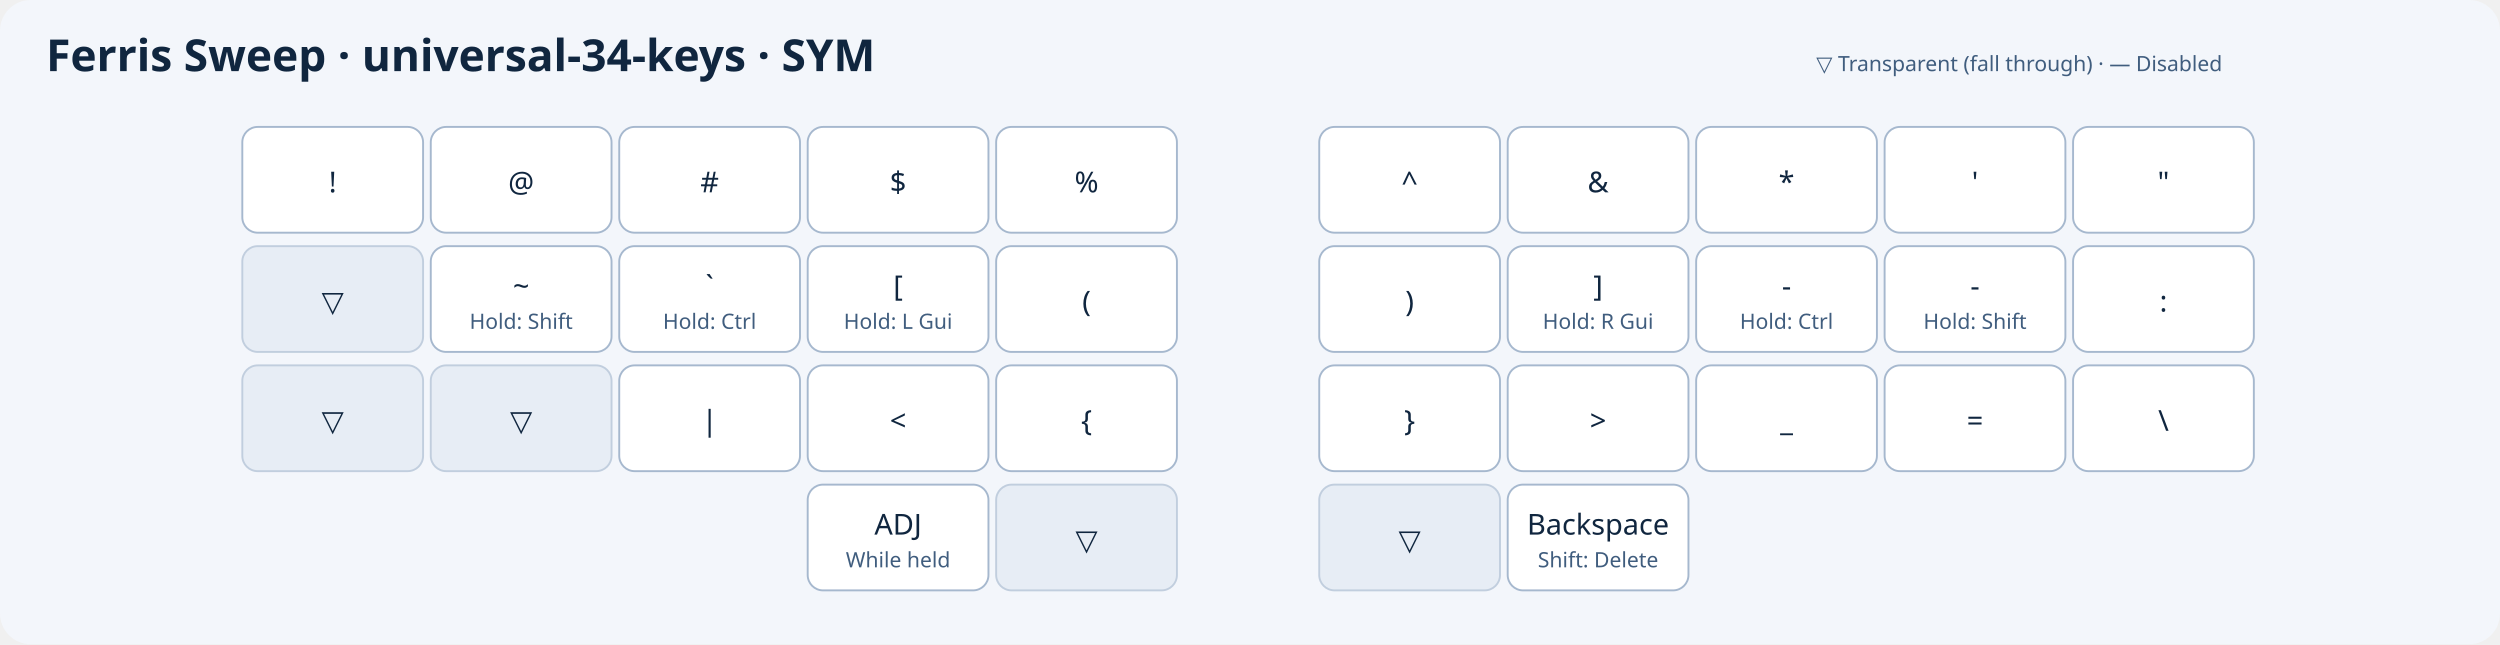
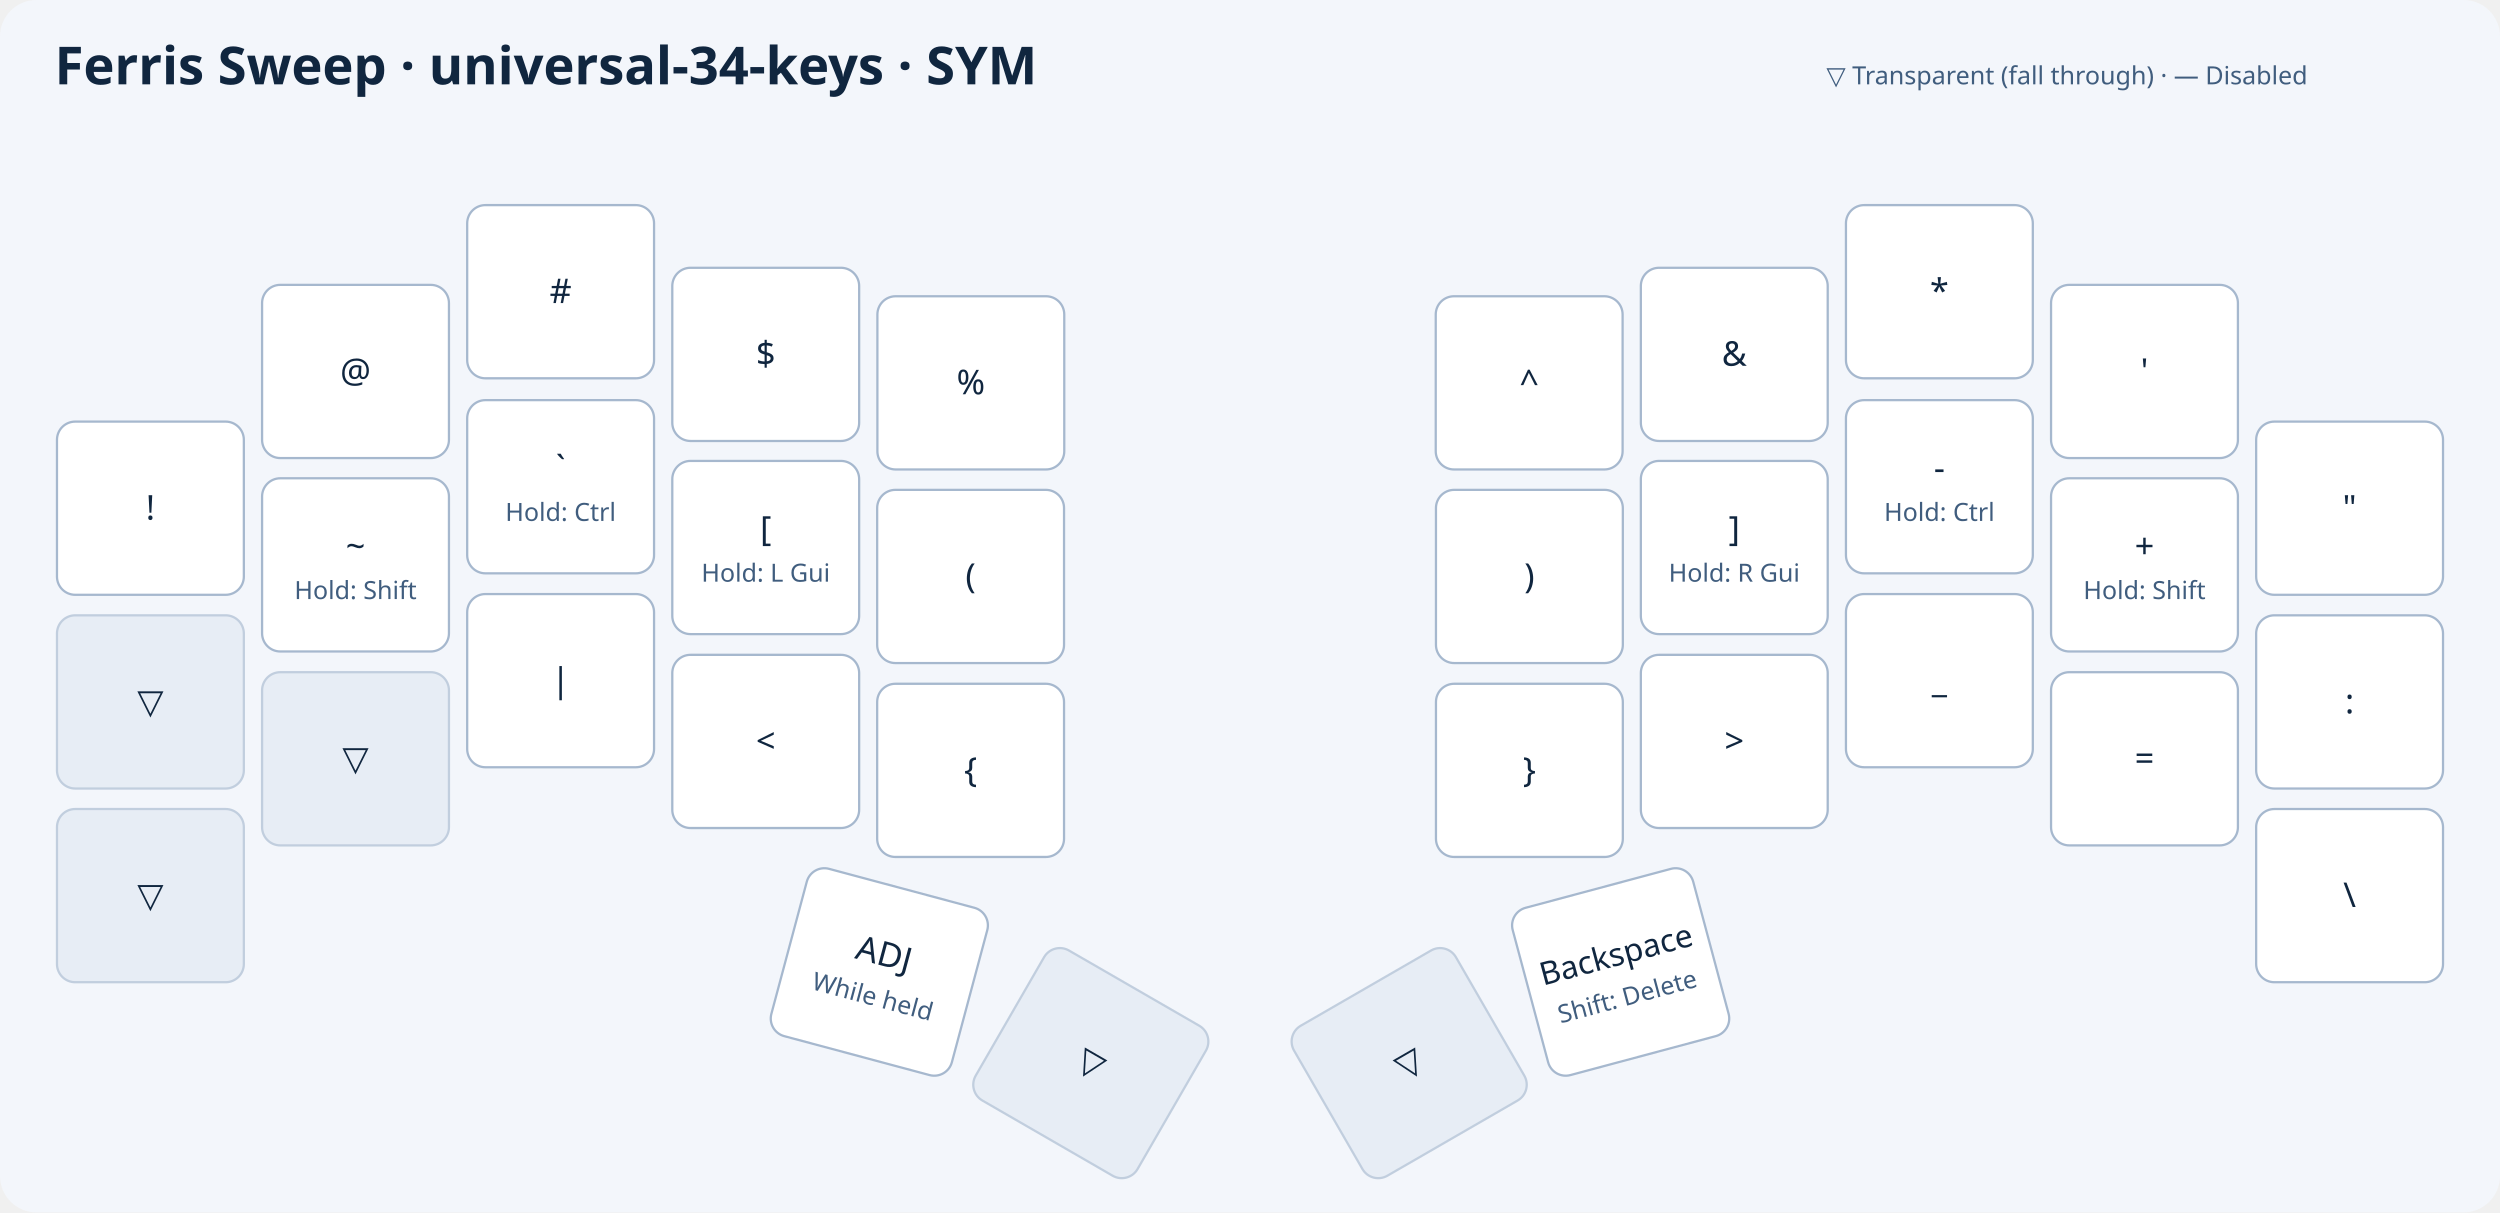
- <svg xmlns="http://www.w3.org/2000/svg" viewBox="0 0 1300 335" width="1300" height="335" role="img" aria-label="Ferris Sweep · universal-34-keys SYM keymap">
+ <svg xmlns="http://www.w3.org/2000/svg" viewBox="0 0 1097 532" width="1097" height="532" role="img" aria-label="Ferris Sweep · universal-34-keys SYM keymap">
  <style>text{font-family:system-ui,sans-serif;fill:#10263f;text-anchor:middle}.key{fill:#fff;stroke:#a6b8ce}.muted{fill:#e7edf5;stroke:#c1cede}.sub{font-size:11px;fill:#405d7e}.heading{text-anchor:start;font-weight:700}</style>
  <rect width="100%" height="100%" rx="16" fill="#f3f6fb" />
  <text class="heading" x="24" y="37" font-size="23">Ferris Sweep · universal-34-keys · SYM</text>
-   <text class="sub" x="1050" y="37">▽  Transparent (fall through)     ·     —  Disabled</text>
-   <g>
-     <rect class="key" x="126" y="66" width="94" height="55" rx="8" />
-     <text x="173" y="100" font-size="15">!</text>
-     <text class="sub" x="173" y="109" />
+   <text class="sub" x="907" y="37">▽  Transparent (fall through)     ·     —  Disabled</text>
+   <g transform="translate(66.000 223.000) rotate(0)">
+     <rect class="key" x="-41" y="-38" width="82" height="76" rx="8" />
+     <text y="5" font-size="15">!</text>
+     <text class="sub" y="15" />
  </g>
-   <g>
-     <rect class="key" x="224" y="66" width="94" height="55" rx="8" />
-     <text x="271" y="100" font-size="15">@</text>
-     <text class="sub" x="271" y="109" />
+   <g transform="translate(156.000 163.000) rotate(0)">
+     <rect class="key" x="-41" y="-38" width="82" height="76" rx="8" />
+     <text y="5" font-size="15">@</text>
+     <text class="sub" y="15" />
  </g>
-   <g>
-     <rect class="key" x="322" y="66" width="94" height="55" rx="8" />
-     <text x="369" y="100" font-size="15">#</text>
-     <text class="sub" x="369" y="109" />
+   <g transform="translate(246.000 128.000) rotate(0)">
+     <rect class="key" x="-41" y="-38" width="82" height="76" rx="8" />
+     <text y="5" font-size="15">#</text>
+     <text class="sub" y="15" />
  </g>
-   <g>
-     <rect class="key" x="420" y="66" width="94" height="55" rx="8" />
-     <text x="467" y="100" font-size="15">$</text>
-     <text class="sub" x="467" y="109" />
+   <g transform="translate(336.000 155.500) rotate(0)">
+     <rect class="key" x="-41" y="-38" width="82" height="76" rx="8" />
+     <text y="5" font-size="15">$</text>
+     <text class="sub" y="15" />
  </g>
-   <g>
-     <rect class="key" x="518" y="66" width="94" height="55" rx="8" />
-     <text x="565" y="100" font-size="15">%</text>
-     <text class="sub" x="565" y="109" />
+   <g transform="translate(426.000 168.000) rotate(0)">
+     <rect class="key" x="-41" y="-38" width="82" height="76" rx="8" />
+     <text y="5" font-size="15">%</text>
+     <text class="sub" y="15" />
  </g>
-   <g>
-     <rect class="key" x="686" y="66" width="94" height="55" rx="8" />
-     <text x="733" y="100" font-size="15">^</text>
-     <text class="sub" x="733" y="109" />
+   <g transform="translate(671.000 168.000) rotate(0)">
+     <rect class="key" x="-41" y="-38" width="82" height="76" rx="8" />
+     <text y="5" font-size="15">^</text>
+     <text class="sub" y="15" />
  </g>
-   <g>
-     <rect class="key" x="784" y="66" width="94" height="55" rx="8" />
-     <text x="831" y="100" font-size="15">&amp;</text>
-     <text class="sub" x="831" y="109" />
+   <g transform="translate(761.000 155.500) rotate(0)">
+     <rect class="key" x="-41" y="-38" width="82" height="76" rx="8" />
+     <text y="5" font-size="15">&amp;</text>
+     <text class="sub" y="15" />
  </g>
-   <g>
-     <rect class="key" x="882" y="66" width="94" height="55" rx="8" />
-     <text x="929" y="100" font-size="15">*</text>
-     <text class="sub" x="929" y="109" />
+   <g transform="translate(851.000 128.000) rotate(0)">
+     <rect class="key" x="-41" y="-38" width="82" height="76" rx="8" />
+     <text y="5" font-size="15">*</text>
+     <text class="sub" y="15" />
  </g>
-   <g>
-     <rect class="key" x="980" y="66" width="94" height="55" rx="8" />
-     <text x="1027" y="100" font-size="15">'</text>
-     <text class="sub" x="1027" y="109" />
+   <g transform="translate(941.000 163.000) rotate(0)">
+     <rect class="key" x="-41" y="-38" width="82" height="76" rx="8" />
+     <text y="5" font-size="15">'</text>
+     <text class="sub" y="15" />
  </g>
-   <g>
-     <rect class="key" x="1078" y="66" width="94" height="55" rx="8" />
-     <text x="1125" y="100" font-size="15">"</text>
-     <text class="sub" x="1125" y="109" />
+   <g transform="translate(1031.000 223.000) rotate(0)">
+     <rect class="key" x="-41" y="-38" width="82" height="76" rx="8" />
+     <text y="5" font-size="15">"</text>
+     <text class="sub" y="15" />
  </g>
-   <g>
-     <rect class="muted" x="126" y="128" width="94" height="55" rx="8" />
-     <text x="173" y="162" font-size="15">▽</text>
-     <text class="sub" x="173" y="171" />
+   <g transform="translate(66.000 308.000) rotate(0)">
+     <rect class="muted" x="-41" y="-38" width="82" height="76" rx="8" />
+     <text y="5" font-size="15">▽</text>
+     <text class="sub" y="15" />
  </g>
-   <g>
-     <rect class="key" x="224" y="128" width="94" height="55" rx="8" />
-     <text x="271" y="154" font-size="15">~</text>
-     <text class="sub" x="271" y="171">Hold: Shift</text>
+   <g transform="translate(156.000 247.870) rotate(0)">
+     <rect class="key" x="-41" y="-38" width="82" height="76" rx="8" />
+     <text y="-3" font-size="15">~</text>
+     <text class="sub" y="15">Hold: Shift</text>
  </g>
-   <g>
-     <rect class="key" x="322" y="128" width="94" height="55" rx="8" />
-     <text x="369" y="154" font-size="15">`</text>
-     <text class="sub" x="369" y="171">Hold: Ctrl</text>
+   <g transform="translate(246.000 213.580) rotate(0)">
+     <rect class="key" x="-41" y="-38" width="82" height="76" rx="8" />
+     <text y="-3" font-size="15">`</text>
+     <text class="sub" y="15">Hold: Ctrl</text>
  </g>
-   <g>
-     <rect class="key" x="420" y="128" width="94" height="55" rx="8" />
-     <text x="467" y="154" font-size="15">[</text>
-     <text class="sub" x="467" y="171">Hold: L Gui</text>
+   <g transform="translate(336.000 240.250) rotate(0)">
+     <rect class="key" x="-41" y="-38" width="82" height="76" rx="8" />
+     <text y="-3" font-size="15">[</text>
+     <text class="sub" y="15">Hold: L Gui</text>
  </g>
-   <g>
-     <rect class="key" x="518" y="128" width="94" height="55" rx="8" />
-     <text x="565" y="162" font-size="15">(</text>
-     <text class="sub" x="565" y="171" />
+   <g transform="translate(425.900 252.950) rotate(0)">
+     <rect class="key" x="-41" y="-38" width="82" height="76" rx="8" />
+     <text y="5" font-size="15">(</text>
+     <text class="sub" y="15" />
  </g>
-   <g>
-     <rect class="key" x="686" y="128" width="94" height="55" rx="8" />
-     <text x="733" y="162" font-size="15">)</text>
-     <text class="sub" x="733" y="171" />
+   <g transform="translate(671.100 252.950) rotate(0)">
+     <rect class="key" x="-41" y="-38" width="82" height="76" rx="8" />
+     <text y="5" font-size="15">)</text>
+     <text class="sub" y="15" />
  </g>
-   <g>
-     <rect class="key" x="784" y="128" width="94" height="55" rx="8" />
-     <text x="831" y="154" font-size="15">]</text>
-     <text class="sub" x="831" y="171">Hold: R Gui</text>
+   <g transform="translate(761.000 240.250) rotate(0)">
+     <rect class="key" x="-41" y="-38" width="82" height="76" rx="8" />
+     <text y="-3" font-size="15">]</text>
+     <text class="sub" y="15">Hold: R Gui</text>
  </g>
-   <g>
-     <rect class="key" x="882" y="128" width="94" height="55" rx="8" />
-     <text x="929" y="154" font-size="15">-</text>
-     <text class="sub" x="929" y="171">Hold: Ctrl</text>
+   <g transform="translate(851.000 213.580) rotate(0)">
+     <rect class="key" x="-41" y="-38" width="82" height="76" rx="8" />
+     <text y="-3" font-size="15">-</text>
+     <text class="sub" y="15">Hold: Ctrl</text>
  </g>
-   <g>
-     <rect class="key" x="980" y="128" width="94" height="55" rx="8" />
-     <text x="1027" y="154" font-size="15">-</text>
-     <text class="sub" x="1027" y="171">Hold: Shift</text>
+   <g transform="translate(941.000 247.870) rotate(0)">
+     <rect class="key" x="-41" y="-38" width="82" height="76" rx="8" />
+     <text y="-3" font-size="15">+</text>
+     <text class="sub" y="15">Hold: Shift</text>
  </g>
-   <g>
-     <rect class="key" x="1078" y="128" width="94" height="55" rx="8" />
-     <text x="1125" y="162" font-size="15">:</text>
-     <text class="sub" x="1125" y="171" />
+   <g transform="translate(1031.000 308.000) rotate(0)">
+     <rect class="key" x="-41" y="-38" width="82" height="76" rx="8" />
+     <text y="5" font-size="15">:</text>
+     <text class="sub" y="15" />
  </g>
-   <g>
-     <rect class="muted" x="126" y="190" width="94" height="55" rx="8" />
-     <text x="173" y="224" font-size="15">▽</text>
-     <text class="sub" x="173" y="233" />
+   <g transform="translate(66.000 393.000) rotate(0)">
+     <rect class="muted" x="-41" y="-38" width="82" height="76" rx="8" />
+     <text y="5" font-size="15">▽</text>
+     <text class="sub" y="15" />
  </g>
-   <g>
-     <rect class="muted" x="224" y="190" width="94" height="55" rx="8" />
-     <text x="271" y="224" font-size="15">▽</text>
-     <text class="sub" x="271" y="233" />
+   <g transform="translate(156.000 332.960) rotate(0)">
+     <rect class="muted" x="-41" y="-38" width="82" height="76" rx="8" />
+     <text y="5" font-size="15">▽</text>
+     <text class="sub" y="15" />
  </g>
-   <g>
-     <rect class="key" x="322" y="190" width="94" height="55" rx="8" />
-     <text x="369" y="224" font-size="15">|</text>
-     <text class="sub" x="369" y="233" />
+   <g transform="translate(246.000 298.670) rotate(0)">
+     <rect class="key" x="-41" y="-38" width="82" height="76" rx="8" />
+     <text y="5" font-size="15">|</text>
+     <text class="sub" y="15" />
  </g>
-   <g>
-     <rect class="key" x="420" y="190" width="94" height="55" rx="8" />
-     <text x="467" y="224" font-size="15">&lt;</text>
-     <text class="sub" x="467" y="233" />
+   <g transform="translate(336.000 325.340) rotate(0)">
+     <rect class="key" x="-41" y="-38" width="82" height="76" rx="8" />
+     <text y="5" font-size="15">&lt;</text>
+     <text class="sub" y="15" />
  </g>
-   <g>
-     <rect class="key" x="518" y="190" width="94" height="55" rx="8" />
-     <text x="565" y="224" font-size="15">{</text>
-     <text class="sub" x="565" y="233" />
+   <g transform="translate(425.900 338.040) rotate(0)">
+     <rect class="key" x="-41" y="-38" width="82" height="76" rx="8" />
+     <text y="5" font-size="15">{</text>
+     <text class="sub" y="15" />
  </g>
-   <g>
-     <rect class="key" x="686" y="190" width="94" height="55" rx="8" />
-     <text x="733" y="224" font-size="15">}</text>
-     <text class="sub" x="733" y="233" />
+   <g transform="translate(671.100 338.040) rotate(0)">
+     <rect class="key" x="-41" y="-38" width="82" height="76" rx="8" />
+     <text y="5" font-size="15">}</text>
+     <text class="sub" y="15" />
  </g>
-   <g>
-     <rect class="key" x="784" y="190" width="94" height="55" rx="8" />
-     <text x="831" y="224" font-size="15">&gt;</text>
-     <text class="sub" x="831" y="233" />
+   <g transform="translate(761.000 325.340) rotate(0)">
+     <rect class="key" x="-41" y="-38" width="82" height="76" rx="8" />
+     <text y="5" font-size="15">&gt;</text>
+     <text class="sub" y="15" />
  </g>
-   <g>
-     <rect class="key" x="882" y="190" width="94" height="55" rx="8" />
-     <text x="929" y="224" font-size="15">_</text>
-     <text class="sub" x="929" y="233" />
+   <g transform="translate(851.000 298.670) rotate(0)">
+     <rect class="key" x="-41" y="-38" width="82" height="76" rx="8" />
+     <text y="5" font-size="15">_</text>
+     <text class="sub" y="15" />
  </g>
-   <g>
-     <rect class="key" x="980" y="190" width="94" height="55" rx="8" />
-     <text x="1027" y="224" font-size="15">=</text>
-     <text class="sub" x="1027" y="233" />
+   <g transform="translate(941.000 332.960) rotate(0)">
+     <rect class="key" x="-41" y="-38" width="82" height="76" rx="8" />
+     <text y="5" font-size="15">=</text>
+     <text class="sub" y="15" />
  </g>
-   <g>
-     <rect class="key" x="1078" y="190" width="94" height="55" rx="8" />
-     <text x="1125" y="224" font-size="15">\</text>
-     <text class="sub" x="1125" y="233" />
+   <g transform="translate(1031.000 393.000) rotate(0)">
+     <rect class="key" x="-41" y="-38" width="82" height="76" rx="8" />
+     <text y="5" font-size="15">\</text>
+     <text class="sub" y="15" />
  </g>
-   <g>
-     <rect class="key" x="420" y="252" width="94" height="55" rx="8" />
-     <text x="467" y="278" font-size="15">ADJ</text>
-     <text class="sub" x="467" y="295">While held</text>
+   <g transform="translate(385.850 426.500) rotate(15)">
+     <rect class="key" x="-41" y="-38" width="82" height="76" rx="8" />
+     <text y="-3" font-size="15">ADJ</text>
+     <text class="sub" y="15">While held</text>
  </g>
-   <g>
-     <rect class="muted" x="518" y="252" width="94" height="55" rx="8" />
-     <text x="565" y="286" font-size="15">▽</text>
-     <text class="sub" x="565" y="295" />
+   <g transform="translate(478.650 466.500) rotate(30)">
+     <rect class="muted" x="-41" y="-38" width="82" height="76" rx="8" />
+     <text y="5" font-size="15">▽</text>
+     <text class="sub" y="15" />
  </g>
-   <g>
-     <rect class="muted" x="686" y="252" width="94" height="55" rx="8" />
-     <text x="733" y="286" font-size="15">▽</text>
-     <text class="sub" x="733" y="295" />
+   <g transform="translate(618.350 466.500) rotate(-30)">
+     <rect class="muted" x="-41" y="-38" width="82" height="76" rx="8" />
+     <text y="5" font-size="15">▽</text>
+     <text class="sub" y="15" />
  </g>
-   <g>
-     <rect class="key" x="784" y="252" width="94" height="55" rx="8" />
-     <text x="831" y="278" font-size="15">Backspace</text>
-     <text class="sub" x="831" y="295">Shift: Delete</text>
+   <g transform="translate(711.150 426.500) rotate(-15)">
+     <rect class="key" x="-41" y="-38" width="82" height="76" rx="8" />
+     <text y="-3" font-size="14">Backspace</text>
+     <text class="sub" y="15">Shift: Delete</text>
  </g>
</svg>
